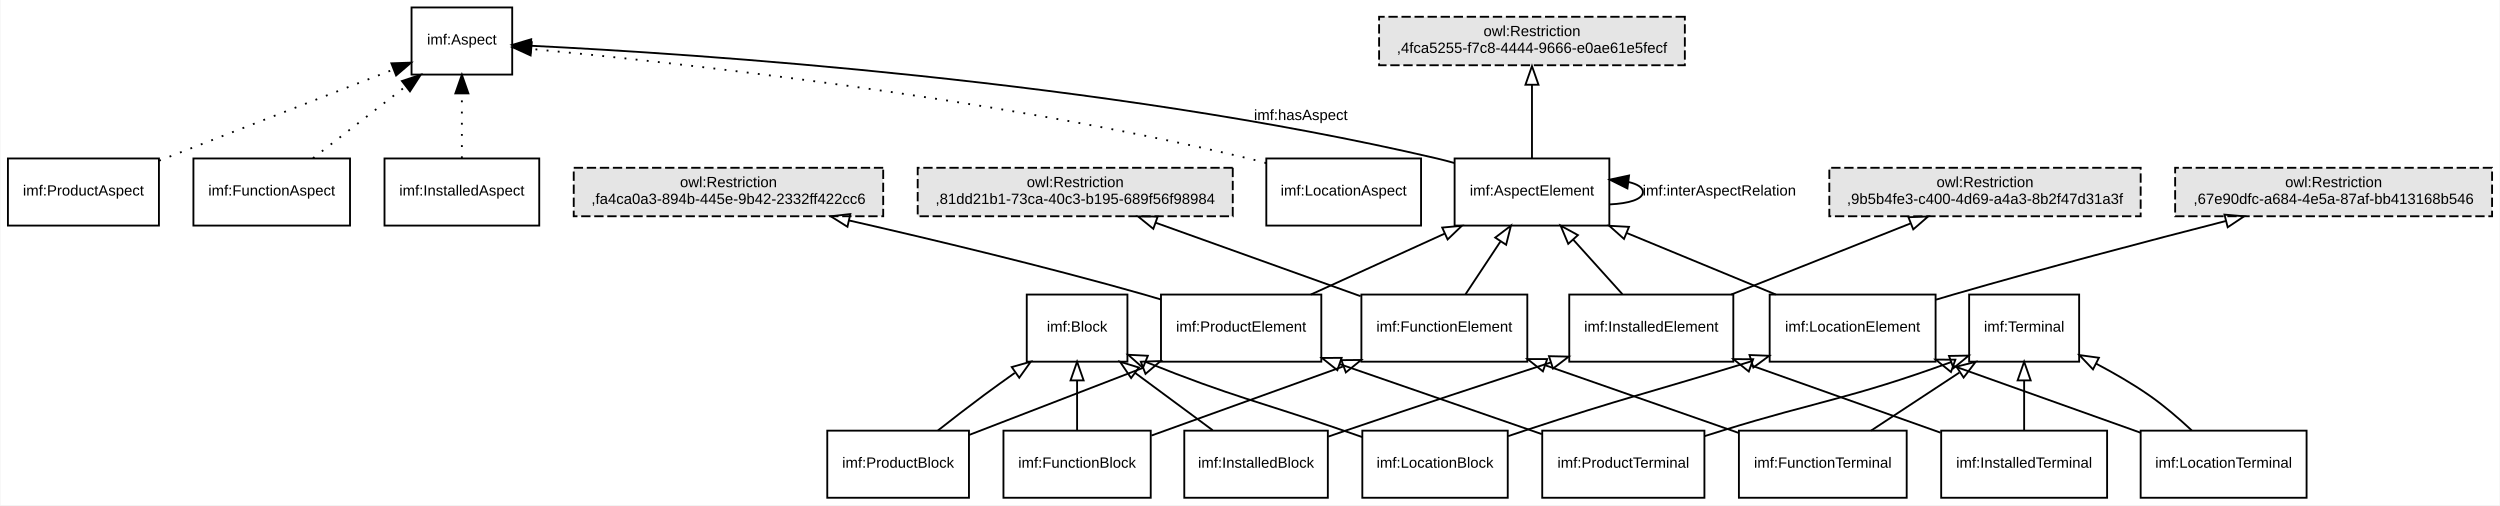
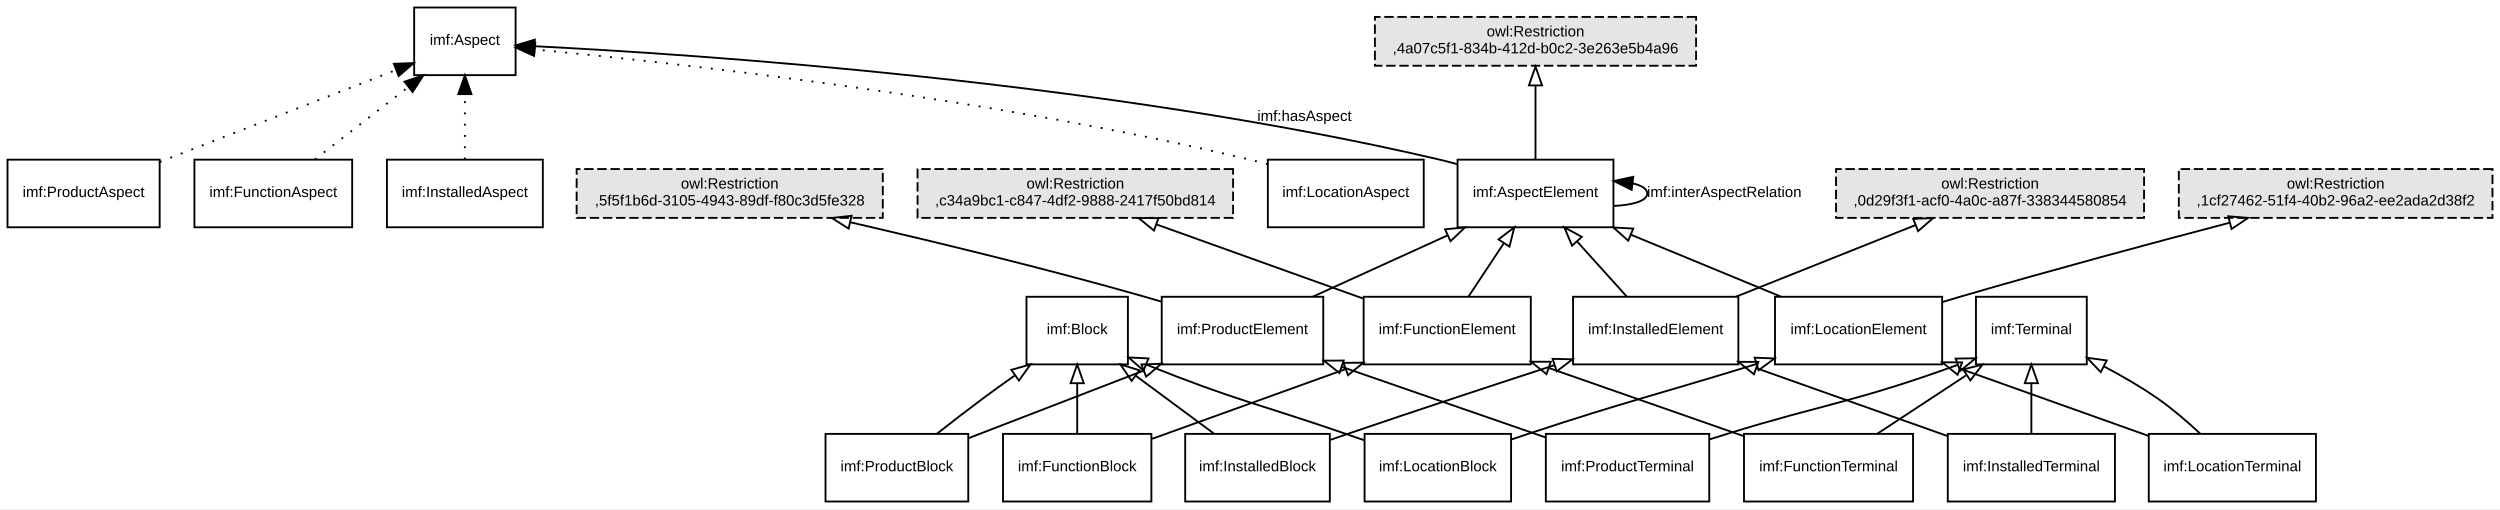
- <svg xmlns="http://www.w3.org/2000/svg" width="1341px" height="271px" viewBox="0.00 0.00 1340.50 271.00">
+ <svg xmlns="http://www.w3.org/2000/svg" width="1331px" height="271px" viewBox="0.00 0.00 1331.00 271.00">
  <g id="graph0" class="graph" transform="scale(1.0 1.0) rotate(0) translate(4 267)">
-     <polygon fill="white" stroke="transparent" points="-4,4 -4,-267 1336.5,-267 1336.5,4 -4,4" />
+     <polygon fill="white" stroke="transparent" points="-4,4 -4,-267 1327,-267 1327,4 -4,4" />
    <g id="node1" class="node">
      <polygon fill="none" stroke="black" points="183.5,-182 99.5,-182 99.5,-146 183.5,-146 183.5,-182" />
      <text text-anchor="middle" x="141.5" y="-162.1" font-family="Arial" font-size="8.00">imf:FunctionAspect</text>
    </g>
    <g id="node4" class="node">
      <polygon fill="none" stroke="black" points="270.5,-263 216.5,-263 216.5,-227 270.5,-227 270.5,-263" />
      <text text-anchor="middle" x="243.5" y="-243.1" font-family="Arial" font-size="8.00">imf:Aspect</text>
    </g>
-     <g id="edge27" class="edge">
+     <g id="edge28" class="edge">
      <path fill="none" stroke="black" stroke-dasharray="1,5" d="M163.63,-182.14C178.2,-193.43 197.46,-208.34 213.41,-220.7" />
      <polygon fill="black" stroke="black" points="211.36,-223.54 221.41,-226.89 215.65,-218 211.36,-223.54" />
    </g>
    <g id="node2" class="node">
      <polygon fill="none" stroke="black" points="285,-182 202,-182 202,-146 285,-146 285,-182" />
      <text text-anchor="middle" x="243.5" y="-162.1" font-family="Arial" font-size="8.00">imf:InstalledAspect</text>
    </g>
    <g id="edge6" class="edge">
      <path fill="none" stroke="black" stroke-dasharray="1,5" d="M243.5,-182.14C243.5,-192.29 243.5,-205.37 243.5,-216.88" />
      <polygon fill="black" stroke="black" points="240,-216.89 243.5,-226.89 247,-216.89 240,-216.89" />
    </g>
    <g id="node3" class="node">
-       <polygon fill="none" stroke="black" points="1018.5,-36 928.5,-36 928.5,0 1018.5,0 1018.5,-36" />
-       <text text-anchor="middle" x="973.5" y="-16.1" font-family="Arial" font-size="8.00">imf:FunctionTerminal</text>
+       <polygon fill="none" stroke="black" points="1014.5,-36 924.5,-36 924.5,0 1014.5,0 1014.5,-36" />
+       <text text-anchor="middle" x="969.5" y="-16.1" font-family="Arial" font-size="8.00">imf:FunctionTerminal</text>
+     </g>
+     <g id="node6" class="node">
+       <polygon fill="none" stroke="black" points="1107,-109 1048,-109 1048,-73 1107,-73 1107,-109" />
+       <text text-anchor="middle" x="1077.5" y="-89.1" font-family="Arial" font-size="8.00">imf:Terminal</text>
+     </g>
+     <g id="edge15" class="edge">
+       <path fill="none" stroke="black" d="M995.37,-36.01C1009.56,-45.33 1027.34,-57.03 1042.73,-67.14" />
+       <polygon fill="none" stroke="black" points="1041.19,-70.32 1051.47,-72.89 1045.03,-64.47 1041.19,-70.32" />
+     </g>
+     <g id="node13" class="node">
+       <polygon fill="none" stroke="black" points="811,-109 722,-109 722,-73 811,-73 811,-109" />
+       <text text-anchor="middle" x="766.5" y="-89.1" font-family="Arial" font-size="8.00">imf:FunctionElement</text>
+     </g>
+     <g id="edge19" class="edge">
+       <path fill="none" stroke="black" d="M924.45,-34.76C893.86,-45.46 853.23,-59.67 820.84,-70.99" />
+       <polygon fill="none" stroke="black" points="819.36,-67.8 811.08,-74.41 821.67,-74.41 819.36,-67.8" />
    </g>
    <g id="node5" class="node">
-       <polygon fill="none" stroke="black" points="1111,-109 1052,-109 1052,-73 1111,-73 1111,-109" />
-       <text text-anchor="middle" x="1081.5" y="-89.1" font-family="Arial" font-size="8.00">imf:Terminal</text>
+       <polygon fill="#e5e5e5" stroke="black" stroke-dasharray="5,2" points="1137.5,-177 973.5,-177 973.5,-151 1137.5,-151 1137.5,-177" />
+       <text text-anchor="middle" x="1055.5" y="-166.6" font-family="Arial" font-size="8.00">owl:Restriction</text>
+       <text text-anchor="middle" x="1055.5" y="-157.6" font-family="Arial" font-size="8.00">,0d29f3f1-acf0-4a0c-a87f-338344580854</text>
+     </g>
+     <g id="node7" class="node">
+       <polygon fill="none" stroke="black" points="511.5,-36 435.5,-36 435.5,0 511.5,0 511.5,-36" />
+       <text text-anchor="middle" x="473.5" y="-16.1" font-family="Arial" font-size="8.00">imf:ProductBlock</text>
+     </g>
+     <g id="node12" class="node">
+       <polygon fill="none" stroke="black" points="596.5,-109 542.5,-109 542.5,-73 596.5,-73 596.5,-109" />
+       <text text-anchor="middle" x="569.5" y="-89.1" font-family="Arial" font-size="8.00">imf:Block</text>
+     </g>
+     <g id="edge4" class="edge">
+       <path fill="none" stroke="black" d="M494.85,-36.09C502.55,-42.15 511.35,-48.97 519.5,-55 524.81,-58.93 530.5,-63.02 536.07,-66.97" />
+       <polygon fill="none" stroke="black" points="534.45,-70.11 544.65,-72.99 538.47,-64.38 534.45,-70.11" />
+     </g>
+     <g id="node22" class="node">
+       <polygon fill="none" stroke="black" points="700.5,-109 614.5,-109 614.5,-73 700.5,-73 700.5,-109" />
+       <text text-anchor="middle" x="657.5" y="-89.1" font-family="Arial" font-size="8.00">imf:ProductElement</text>
+     </g>
+     <g id="edge10" class="edge">
+       <path fill="none" stroke="black" d="M511.62,-33.71C538.6,-44.12 575.12,-58.21 604.87,-69.69" />
+       <polygon fill="none" stroke="black" points="603.68,-72.98 614.27,-73.32 606.2,-66.45 603.68,-72.98" />
+     </g>
+     <g id="node8" class="node">
+       <polygon fill="none" stroke="black" points="921.5,-109 833.5,-109 833.5,-73 921.5,-73 921.5,-109" />
+       <text text-anchor="middle" x="877.5" y="-89.1" font-family="Arial" font-size="8.00">imf:InstalledElement</text>
+     </g>
+     <g id="edge8" class="edge">
+       <path fill="none" stroke="black" d="M920.14,-109.01C949.12,-120.57 987.2,-135.76 1015.58,-147.08" />
+       <polygon fill="none" stroke="black" points="1014.61,-150.46 1025.19,-150.91 1017.2,-143.95 1014.61,-150.46" />
+     </g>
+     <g id="node18" class="node">
+       <polygon fill="none" stroke="black" points="855,-182 772,-182 772,-146 855,-146 855,-182" />
+       <text text-anchor="middle" x="813.5" y="-162.1" font-family="Arial" font-size="8.00">imf:AspectElement</text>
+     </g>
+     <g id="edge23" class="edge">
+       <path fill="none" stroke="black" d="M862.01,-109.19C854.07,-118 844.26,-128.87 835.55,-138.54" />
+       <polygon fill="none" stroke="black" points="832.95,-136.2 828.85,-145.97 838.15,-140.89 832.95,-136.2" />
+     </g>
+     <g id="node9" class="node">
+       <polygon fill="none" stroke="black" points="609,-36 530,-36 530,0 609,0 609,-36" />
+       <text text-anchor="middle" x="569.5" y="-16.1" font-family="Arial" font-size="8.00">imf:FunctionBlock</text>
+     </g>
+     <g id="edge2" class="edge">
+       <path fill="none" stroke="black" d="M569.5,-36.19C569.5,-44.21 569.5,-53.95 569.5,-62.93" />
+       <polygon fill="none" stroke="black" points="566,-62.97 569.5,-72.97 573,-62.97 566,-62.97" />
+     </g>
+     <g id="edge21" class="edge">
+       <path fill="none" stroke="black" d="M609.37,-33.37C638.91,-44.02 679.53,-58.66 712.07,-70.38" />
+       <polygon fill="none" stroke="black" points="711.29,-73.82 721.88,-73.92 713.66,-67.24 711.29,-73.82" />
+     </g>
+     <g id="node10" class="node">
+       <polygon fill="none" stroke="black" points="1229,-36 1140,-36 1140,0 1229,0 1229,-36" />
+       <text text-anchor="middle" x="1184.5" y="-16.1" font-family="Arial" font-size="8.00">imf:LocationTerminal</text>
+     </g>
+     <g id="edge26" class="edge">
+       <path fill="none" stroke="black" d="M1167.38,-36.14C1160.58,-42.48 1152.48,-49.46 1144.5,-55 1135.68,-61.13 1125.65,-66.91 1116.09,-71.95" />
+       <polygon fill="none" stroke="black" points="1114.43,-68.87 1107.12,-76.54 1117.61,-75.1 1114.43,-68.87" />
+     </g>
+     <g id="node23" class="node">
+       <polygon fill="none" stroke="black" points="1030,-109 941,-109 941,-73 1030,-73 1030,-109" />
+       <text text-anchor="middle" x="985.5" y="-89.1" font-family="Arial" font-size="8.00">imf:LocationElement</text>
+     </g>
+     <g id="edge18" class="edge">
+       <path fill="none" stroke="black" d="M1139.84,-34.93C1110.14,-45.53 1070.96,-59.51 1039.5,-70.73" />
+       <polygon fill="none" stroke="black" points="1038.25,-67.46 1030.01,-74.12 1040.61,-74.06 1038.25,-67.46" />
+     </g>
+     <g id="node11" class="node">
+       <polygon fill="none" stroke="black" points="754,-182 671,-182 671,-146 754,-146 754,-182" />
+       <text text-anchor="middle" x="712.5" y="-162.1" font-family="Arial" font-size="8.00">imf:LocationAspect</text>
+     </g>
+     <g id="edge24" class="edge">
+       <path fill="none" stroke="black" stroke-dasharray="1,5" d="M670.92,-179.52C667.75,-180.42 664.59,-181.26 661.5,-182 523.1,-215.06 354.47,-233.62 280.86,-240.67" />
+       <polygon fill="black" stroke="black" points="280.34,-237.2 270.71,-241.62 280.99,-244.17 280.34,-237.2" />
+     </g>
+     <g id="node17" class="node">
+       <polygon fill="#e5e5e5" stroke="black" stroke-dasharray="5,2" points="652.5,-177 484.5,-177 484.5,-151 652.5,-151 652.5,-177" />
+       <text text-anchor="middle" x="568.5" y="-166.6" font-family="Arial" font-size="8.00">owl:Restriction</text>
+       <text text-anchor="middle" x="568.5" y="-157.6" font-family="Arial" font-size="8.00">,c34a9bc1-c847-4df2-9888-2417f50bd814</text>
+     </g>
+     <g id="edge27" class="edge">
+       <path fill="none" stroke="black" d="M721.57,-108.11C688.69,-119.9 644.33,-135.81 611.83,-147.46" />
+       <polygon fill="none" stroke="black" points="610.38,-144.26 602.15,-150.93 612.74,-150.85 610.38,-144.26" />
+     </g>
+     <g id="edge25" class="edge">
+       <path fill="none" stroke="black" d="M777.88,-109.19C783.48,-117.65 790.34,-128.02 796.55,-137.39" />
+       <polygon fill="none" stroke="black" points="793.79,-139.56 802.23,-145.97 799.63,-135.7 793.79,-139.56" />
+     </g>
+     <g id="node14" class="node">
+       <polygon fill="none" stroke="black" points="800.5,-36 722.5,-36 722.5,0 800.5,0 800.5,-36" />
+       <text text-anchor="middle" x="761.5" y="-16.1" font-family="Arial" font-size="8.00">imf:LocationBlock</text>
    </g>
    <g id="edge13" class="edge">
-       <path fill="none" stroke="black" d="M999.37,-36.01C1013.56,-45.33 1031.34,-57.03 1046.73,-67.14" />
-       <polygon fill="none" stroke="black" points="1045.19,-70.32 1055.47,-72.89 1049.03,-64.47 1045.19,-70.32" />
+       <path fill="none" stroke="black" d="M722.45,-32.55C719.09,-33.72 715.73,-34.88 712.5,-36 667.74,-51.5 653.72,-53.78 606.17,-72.92" />
+       <polygon fill="none" stroke="black" points="604.82,-69.69 596.88,-76.7 607.46,-76.17 604.82,-69.69" />
+     </g>
+     <g id="edge29" class="edge">
+       <path fill="none" stroke="black" d="M800.74,-33.06C803.7,-34.07 806.65,-35.06 809.5,-36 862.91,-53.61 876.75,-56.47 930.5,-73 930.71,-73.06 930.92,-73.13 931.13,-73.19" />
+       <polygon fill="none" stroke="black" points="930.19,-76.57 940.78,-76.16 932.25,-69.88 930.19,-76.57" />
    </g>
    <g id="node15" class="node">
-       <polygon fill="none" stroke="black" points="815,-109 726,-109 726,-73 815,-73 815,-109" />
-       <text text-anchor="middle" x="770.5" y="-89.1" font-family="Arial" font-size="8.00">imf:FunctionElement</text>
-     </g>
-     <g id="edge17" class="edge">
-       <path fill="none" stroke="black" d="M928.45,-34.76C897.86,-45.46 857.23,-59.67 824.84,-70.99" />
-       <polygon fill="none" stroke="black" points="823.36,-67.8 815.08,-74.41 825.67,-74.41 823.36,-67.8" />
-     </g>
-     <g id="node6" class="node">
-       <polygon fill="#e5e5e5" stroke="black" stroke-dasharray="5,2" points="469.5,-177 303.5,-177 303.5,-151 469.5,-151 469.5,-177" />
-       <text text-anchor="middle" x="386.5" y="-166.6" font-family="Arial" font-size="8.00">owl:Restriction</text>
-       <text text-anchor="middle" x="386.5" y="-157.6" font-family="Arial" font-size="8.00">,fa4ca0a3-894b-445e-9b42-2332ff422cc6</text>
-     </g>
-     <g id="node7" class="node">
-       <polygon fill="none" stroke="black" points="515.5,-36 439.5,-36 439.5,0 515.5,0 515.5,-36" />
-       <text text-anchor="middle" x="477.5" y="-16.1" font-family="Arial" font-size="8.00">imf:ProductBlock</text>
-     </g>
-     <g id="node14" class="node">
-       <polygon fill="none" stroke="black" points="600.5,-109 546.5,-109 546.5,-73 600.5,-73 600.5,-109" />
-       <text text-anchor="middle" x="573.5" y="-89.1" font-family="Arial" font-size="8.00">imf:Block</text>
-     </g>
-     <g id="edge4" class="edge">
-       <path fill="none" stroke="black" d="M498.85,-36.09C506.55,-42.15 515.35,-48.97 523.5,-55 528.81,-58.93 534.5,-63.02 540.07,-66.97" />
-       <polygon fill="none" stroke="black" points="538.45,-70.11 548.65,-72.99 542.47,-64.38 538.45,-70.11" />
-     </g>
-     <g id="node22" class="node">
-       <polygon fill="none" stroke="black" points="704.5,-109 618.5,-109 618.5,-73 704.5,-73 704.5,-109" />
-       <text text-anchor="middle" x="661.5" y="-89.1" font-family="Arial" font-size="8.00">imf:ProductElement</text>
-     </g>
-     <g id="edge8" class="edge">
-       <path fill="none" stroke="black" d="M515.62,-33.71C542.6,-44.12 579.12,-58.21 608.87,-69.69" />
-       <polygon fill="none" stroke="black" points="607.68,-72.98 618.27,-73.32 610.2,-66.45 607.68,-72.98" />
-     </g>
-     <g id="node8" class="node">
-       <polygon fill="none" stroke="black" points="925.5,-109 837.5,-109 837.5,-73 925.5,-73 925.5,-109" />
-       <text text-anchor="middle" x="881.5" y="-89.1" font-family="Arial" font-size="8.00">imf:InstalledElement</text>
-     </g>
-     <g id="node19" class="node">
-       <polygon fill="none" stroke="black" points="859,-182 776,-182 776,-146 859,-146 859,-182" />
-       <text text-anchor="middle" x="817.5" y="-162.1" font-family="Arial" font-size="8.00">imf:AspectElement</text>
-     </g>
-     <g id="edge23" class="edge">
-       <path fill="none" stroke="black" d="M866.01,-109.19C858.07,-118 848.26,-128.87 839.55,-138.54" />
-       <polygon fill="none" stroke="black" points="836.95,-136.2 832.85,-145.97 842.15,-140.89 836.95,-136.2" />
-     </g>
-     <g id="node25" class="node">
-       <polygon fill="#e5e5e5" stroke="black" stroke-dasharray="5,2" points="1144,-177 977,-177 977,-151 1144,-151 1144,-177" />
-       <text text-anchor="middle" x="1060.5" y="-166.6" font-family="Arial" font-size="8.00">owl:Restriction</text>
-       <text text-anchor="middle" x="1060.5" y="-157.6" font-family="Arial" font-size="8.00">,9b5b4fe3-c400-4d69-a4a3-8b2f47d31a3f</text>
-     </g>
-     <g id="edge12" class="edge">
-       <path fill="none" stroke="black" d="M924.37,-109.01C953.52,-120.57 991.81,-135.76 1020.36,-147.08" />
-       <polygon fill="none" stroke="black" points="1019.43,-150.48 1030.02,-150.91 1022.02,-143.97 1019.43,-150.48" />
-     </g>
-     <g id="node9" class="node">
-       <polygon fill="none" stroke="black" points="613,-36 534,-36 534,0 613,0 613,-36" />
-       <text text-anchor="middle" x="573.5" y="-16.1" font-family="Arial" font-size="8.00">imf:FunctionBlock</text>
-     </g>
-     <g id="edge2" class="edge">
-       <path fill="none" stroke="black" d="M573.5,-36.19C573.5,-44.21 573.5,-53.95 573.5,-62.93" />
-       <polygon fill="none" stroke="black" points="570,-62.97 573.5,-72.97 577,-62.97 570,-62.97" />
-     </g>
-     <g id="edge20" class="edge">
-       <path fill="none" stroke="black" d="M613.37,-33.37C642.91,-44.02 683.53,-58.66 716.07,-70.38" />
-       <polygon fill="none" stroke="black" points="715.29,-73.82 725.88,-73.92 717.66,-67.24 715.29,-73.82" />
-     </g>
-     <g id="node10" class="node">
-       <polygon fill="none" stroke="black" points="1233,-36 1144,-36 1144,0 1233,0 1233,-36" />
-       <text text-anchor="middle" x="1188.5" y="-16.1" font-family="Arial" font-size="8.00">imf:LocationTerminal</text>
-     </g>
-     <g id="edge26" class="edge">
-       <path fill="none" stroke="black" d="M1171.38,-36.14C1164.58,-42.48 1156.48,-49.46 1148.5,-55 1139.68,-61.13 1129.65,-66.91 1120.09,-71.95" />
-       <polygon fill="none" stroke="black" points="1118.43,-68.87 1111.12,-76.54 1121.61,-75.1 1118.43,-68.87" />
-     </g>
-     <g id="node23" class="node">
-       <polygon fill="none" stroke="black" points="1034,-109 945,-109 945,-73 1034,-73 1034,-109" />
-       <text text-anchor="middle" x="989.5" y="-89.1" font-family="Arial" font-size="8.00">imf:LocationElement</text>
-     </g>
-     <g id="edge15" class="edge">
-       <path fill="none" stroke="black" d="M1143.84,-34.93C1114.14,-45.53 1074.96,-59.51 1043.5,-70.73" />
-       <polygon fill="none" stroke="black" points="1042.25,-67.46 1034.01,-74.12 1044.61,-74.06 1042.25,-67.46" />
-     </g>
-     <g id="node11" class="node">
-       <polygon fill="#e5e5e5" stroke="black" stroke-dasharray="5,2" points="1332.5,-177 1162.5,-177 1162.5,-151 1332.5,-151 1332.5,-177" />
-       <text text-anchor="middle" x="1247.5" y="-166.6" font-family="Arial" font-size="8.00">owl:Restriction</text>
-       <text text-anchor="middle" x="1247.5" y="-157.6" font-family="Arial" font-size="8.00">,67e90dfc-a684-4e5a-87af-bb413168b546</text>
-     </g>
-     <g id="node12" class="node">
-       <polygon fill="none" stroke="black" points="758,-182 675,-182 675,-146 758,-146 758,-182" />
-       <text text-anchor="middle" x="716.5" y="-162.1" font-family="Arial" font-size="8.00">imf:LocationAspect</text>
-     </g>
-     <g id="edge24" class="edge">
-       <path fill="none" stroke="black" stroke-dasharray="1,5" d="M674.92,-179.52C671.75,-180.43 668.59,-181.26 665.5,-182 525.61,-215.32 355.11,-233.77 280.95,-240.73" />
-       <polygon fill="black" stroke="black" points="280.36,-237.27 270.72,-241.67 281,-244.24 280.36,-237.27" />
-     </g>
-     <g id="node13" class="node">
-       <polygon fill="#e5e5e5" stroke="black" stroke-dasharray="5,2" points="657,-177 488,-177 488,-151 657,-151 657,-177" />
-       <text text-anchor="middle" x="572.5" y="-166.6" font-family="Arial" font-size="8.00">owl:Restriction</text>
-       <text text-anchor="middle" x="572.5" y="-157.6" font-family="Arial" font-size="8.00">,81dd21b1-73ca-40c3-b195-689f56f98984</text>
-     </g>
-     <g id="edge18" class="edge">
-       <path fill="none" stroke="black" d="M725.57,-108.11C692.69,-119.9 648.33,-135.81 615.83,-147.46" />
-       <polygon fill="none" stroke="black" points="614.38,-144.26 606.15,-150.93 616.74,-150.85 614.38,-144.26" />
-     </g>
-     <g id="edge25" class="edge">
-       <path fill="none" stroke="black" d="M781.88,-109.19C787.48,-117.65 794.34,-128.02 800.55,-137.39" />
-       <polygon fill="none" stroke="black" points="797.79,-139.56 806.23,-145.97 803.63,-135.7 797.79,-139.56" />
-     </g>
-     <g id="node16" class="node">
-       <polygon fill="#e5e5e5" stroke="black" stroke-dasharray="5,2" points="899.5,-258 735.5,-258 735.5,-232 899.5,-232 899.5,-258" />
-       <text text-anchor="middle" x="817.5" y="-247.6" font-family="Arial" font-size="8.00">owl:Restriction</text>
-       <text text-anchor="middle" x="817.5" y="-238.6" font-family="Arial" font-size="8.00">,4fca5255-f7c8-4444-9666-e0ae61e5fecf</text>
-     </g>
-     <g id="node17" class="node">
-       <polygon fill="none" stroke="black" points="804.5,-36 726.5,-36 726.5,0 804.5,0 804.5,-36" />
-       <text text-anchor="middle" x="765.5" y="-16.1" font-family="Arial" font-size="8.00">imf:LocationBlock</text>
-     </g>
-     <g id="edge10" class="edge">
-       <path fill="none" stroke="black" d="M726.45,-32.55C723.09,-33.72 719.73,-34.88 716.5,-36 671.74,-51.5 657.72,-53.78 610.17,-72.92" />
-       <polygon fill="none" stroke="black" points="608.82,-69.69 600.88,-76.7 611.46,-76.17 608.82,-69.69" />
-     </g>
-     <g id="edge29" class="edge">
-       <path fill="none" stroke="black" d="M804.74,-33.06C807.7,-34.07 810.65,-35.06 813.5,-36 866.91,-53.61 880.75,-56.47 934.5,-73 934.71,-73.06 934.92,-73.13 935.13,-73.19" />
-       <polygon fill="none" stroke="black" points="934.19,-76.57 944.78,-76.16 936.25,-69.88 934.19,-76.57" />
-     </g>
-     <g id="node18" class="node">
      <polygon fill="none" stroke="black" points="81,-182 0,-182 0,-146 81,-146 81,-182" />
      <text text-anchor="middle" x="40.5" y="-162.1" font-family="Arial" font-size="8.00">imf:ProductAspect</text>
    </g>
    <g id="edge5" class="edge">
      <path fill="none" stroke="black" stroke-dasharray="1,5" d="M81.09,-180.8C117.79,-195.08 171.35,-215.92 206.79,-229.71" />
      <polygon fill="black" stroke="black" points="205.69,-233.04 216.28,-233.41 208.23,-226.52 205.69,-233.04" />
    </g>
-     <g id="edge19" class="edge">
-       <path fill="none" stroke="black" d="M775.93,-179.55C772.76,-180.45 769.59,-181.28 766.5,-182 587.44,-223.86 366.95,-238.21 280.62,-242.44" />
-       <polygon fill="black" stroke="black" points="280.36,-238.95 270.54,-242.92 280.69,-245.95 280.36,-238.95" />
-       <text text-anchor="middle" x="693.5" y="-202.6" font-family="Arial" font-size="8.00">imf:hasAspect</text>
-     </g>
-     <g id="edge28" class="edge">
-       <path fill="none" stroke="black" d="M817.5,-182.14C817.5,-193.65 817.5,-208.94 817.5,-221.44" />
-       <polygon fill="none" stroke="black" points="814,-221.54 817.5,-231.54 821,-221.54 814,-221.54" />
+     <g id="node16" class="node">
+       <polygon fill="#e5e5e5" stroke="black" stroke-dasharray="5,2" points="1323,-177 1156,-177 1156,-151 1323,-151 1323,-177" />
+       <text text-anchor="middle" x="1239.5" y="-166.6" font-family="Arial" font-size="8.00">owl:Restriction</text>
+       <text text-anchor="middle" x="1239.5" y="-157.6" font-family="Arial" font-size="8.00">,1cf27462-51f4-40b2-96a2-ee2ada2d38f2</text>
+     </g>
+     <g id="edge20" class="edge">
+       <path fill="none" stroke="black" d="M771.93,-179.55C768.76,-180.45 765.59,-181.28 762.5,-182 585.02,-223.56 366.52,-238.07 280.65,-242.39" />
+       <polygon fill="black" stroke="black" points="280.42,-238.9 270.61,-242.88 280.76,-245.89 280.42,-238.9" />
+       <text text-anchor="middle" x="690.5" y="-202.6" font-family="Arial" font-size="8.00">imf:hasAspect</text>
+     </g>
+     <g id="edge12" class="edge">
+       <path fill="none" stroke="black" d="M855.21,-157.36C865.41,-157.85 873,-160.06 873,-164 873,-166.46 870.03,-168.25 865.32,-169.36" />
+       <polygon fill="black" stroke="black" points="864.69,-165.92 855.21,-170.64 865.57,-172.86 864.69,-165.92" />
+       <text text-anchor="middle" x="914" y="-162.1" font-family="Arial" font-size="8.00">imf:interAspectRelation</text>
+     </g>
+     <g id="node25" class="node">
+       <polygon fill="#e5e5e5" stroke="black" stroke-dasharray="5,2" points="899,-258 728,-258 728,-232 899,-232 899,-258" />
+       <text text-anchor="middle" x="813.5" y="-247.6" font-family="Arial" font-size="8.00">owl:Restriction</text>
+       <text text-anchor="middle" x="813.5" y="-238.6" font-family="Arial" font-size="8.00">,4a07c5f1-834b-412d-b0c2-3e263e5b4a96</text>
    </g>
    <g id="edge9" class="edge">
-       <path fill="none" stroke="black" d="M859.21,-157.36C869.41,-157.85 877,-160.06 877,-164 877,-166.46 874.03,-168.25 869.32,-169.36" />
-       <polygon fill="black" stroke="black" points="868.69,-165.92 859.21,-170.64 869.57,-172.86 868.69,-165.92" />
-       <text text-anchor="middle" x="918" y="-162.1" font-family="Arial" font-size="8.00">imf:interAspectRelation</text>
+       <path fill="none" stroke="black" d="M813.5,-182.14C813.5,-193.65 813.5,-208.94 813.5,-221.44" />
+       <polygon fill="none" stroke="black" points="810,-221.54 813.5,-231.54 817,-221.54 810,-221.54" />
+     </g>
+     <g id="node19" class="node">
+       <polygon fill="none" stroke="black" points="704,-36 627,-36 627,0 704,0 704,-36" />
+       <text text-anchor="middle" x="665.5" y="-16.1" font-family="Arial" font-size="8.00">imf:InstalledBlock</text>
+     </g>
+     <g id="edge14" class="edge">
+       <path fill="none" stroke="black" d="M704.25,-32.81C707.37,-33.9 710.49,-34.97 713.5,-36 750.13,-48.52 791.54,-62.15 823.58,-72.58" />
+       <polygon fill="none" stroke="black" points="822.62,-75.95 833.21,-75.71 824.78,-69.29 822.62,-75.95" />
+     </g>
+     <g id="edge7" class="edge">
+       <path fill="none" stroke="black" d="M642.26,-36.19C629.76,-45.43 614.18,-56.96 600.64,-66.97" />
+       <polygon fill="none" stroke="black" points="598.48,-64.21 592.52,-72.97 602.65,-69.84 598.48,-64.21" />
    </g>
    <g id="node20" class="node">
-       <polygon fill="none" stroke="black" points="708,-36 631,-36 631,0 708,0 708,-36" />
-       <text text-anchor="middle" x="669.5" y="-16.1" font-family="Arial" font-size="8.00">imf:InstalledBlock</text>
+       <polygon fill="#e5e5e5" stroke="black" stroke-dasharray="5,2" points="466,-177 303,-177 303,-151 466,-151 466,-177" />
+       <text text-anchor="middle" x="384.5" y="-166.6" font-family="Arial" font-size="8.00">owl:Restriction</text>
+       <text text-anchor="middle" x="384.5" y="-157.6" font-family="Arial" font-size="8.00">,5f5f1b6d-3105-4943-89df-f80c3d5fe328</text>
+     </g>
+     <g id="node21" class="node">
+       <polygon fill="none" stroke="black" points="906,-36 819,-36 819,0 906,0 906,-36" />
+       <text text-anchor="middle" x="862.5" y="-16.1" font-family="Arial" font-size="8.00">imf:ProductTerminal</text>
+     </g>
+     <g id="edge17" class="edge">
+       <path fill="none" stroke="black" d="M906.15,-33.08C909.31,-34.07 912.45,-35.06 915.5,-36 967.54,-52.11 983.87,-52.95 1038.32,-72.77" />
+       <polygon fill="none" stroke="black" points="1037.19,-76.08 1047.78,-76.26 1039.61,-69.52 1037.19,-76.08" />
+     </g>
+     <g id="edge1" class="edge">
+       <path fill="none" stroke="black" d="M818.77,-34.14C787.09,-45.12 744.1,-60.01 710.47,-71.65" />
+       <polygon fill="none" stroke="black" points="709.11,-68.42 700.81,-75 711.4,-75.04 709.11,-68.42" />
+     </g>
+     <g id="edge31" class="edge">
+       <path fill="none" stroke="black" d="M694.87,-109.01C716.41,-118.81 743.7,-131.23 766.68,-141.69" />
+       <polygon fill="none" stroke="black" points="765.35,-144.93 775.9,-145.89 768.25,-138.56 765.35,-144.93" />
    </g>
    <g id="edge11" class="edge">
-       <path fill="none" stroke="black" d="M708.25,-32.81C711.37,-33.9 714.49,-34.97 717.5,-36 754.13,-48.52 795.54,-62.15 827.58,-72.58" />
-       <polygon fill="none" stroke="black" points="826.62,-75.95 837.21,-75.71 828.78,-69.29 826.62,-75.95" />
-     </g>
-     <g id="edge7" class="edge">
-       <path fill="none" stroke="black" d="M646.26,-36.19C633.76,-45.43 618.18,-56.96 604.64,-66.97" />
-       <polygon fill="none" stroke="black" points="602.48,-64.21 596.52,-72.97 606.65,-69.84 602.48,-64.21" />
-     </g>
-     <g id="node21" class="node">
-       <polygon fill="none" stroke="black" points="910,-36 823,-36 823,0 910,0 910,-36" />
-       <text text-anchor="middle" x="866.5" y="-16.1" font-family="Arial" font-size="8.00">imf:ProductTerminal</text>
-     </g>
-     <g id="edge14" class="edge">
-       <path fill="none" stroke="black" d="M910.15,-33.08C913.31,-34.07 916.45,-35.06 919.5,-36 971.54,-52.11 987.87,-52.95 1042.32,-72.77" />
-       <polygon fill="none" stroke="black" points="1041.19,-76.08 1051.78,-76.26 1043.61,-69.52 1041.19,-76.08" />
-     </g>
-     <g id="edge1" class="edge">
-       <path fill="none" stroke="black" d="M822.77,-34.14C791.09,-45.12 748.1,-60.01 714.47,-71.65" />
-       <polygon fill="none" stroke="black" points="713.11,-68.42 704.81,-75 715.4,-75.04 713.11,-68.42" />
-     </g>
-     <g id="edge21" class="edge">
-       <path fill="none" stroke="black" d="M618.45,-106.36C615.43,-107.28 612.42,-108.17 609.5,-109 556.6,-124.03 495.9,-138.55 451.2,-148.74" />
-       <polygon fill="none" stroke="black" points="450.32,-145.36 441.34,-150.98 451.87,-152.18 450.32,-145.36" />
-     </g>
-     <g id="edge31" class="edge">
-       <path fill="none" stroke="black" d="M698.87,-109.01C720.41,-118.81 747.7,-131.23 770.68,-141.69" />
-       <polygon fill="none" stroke="black" points="769.35,-144.93 779.9,-145.89 772.25,-138.56 769.35,-144.93" />
+       <path fill="none" stroke="black" d="M614.45,-106.35C611.43,-107.28 608.42,-108.17 605.5,-109 553.06,-123.95 492.91,-138.48 448.61,-148.7" />
+       <polygon fill="none" stroke="black" points="447.81,-145.29 438.84,-150.94 449.37,-152.11 447.81,-145.29" />
    </g>
    <g id="edge16" class="edge">
-       <path fill="none" stroke="black" d="M1034.24,-106.26C1037.37,-107.2 1040.48,-108.13 1043.5,-109 1092.59,-123.22 1148.75,-137.97 1189.71,-148.46" />
-       <polygon fill="none" stroke="black" points="1188.96,-151.88 1199.51,-150.97 1190.69,-145.1 1188.96,-151.88" />
+       <path fill="none" stroke="black" d="M1030.25,-106.24C1033.37,-107.19 1036.48,-108.12 1039.5,-109 1087.71,-123.09 1142.85,-137.88 1183,-148.41" />
+       <polygon fill="none" stroke="black" points="1182.31,-151.85 1192.87,-150.99 1184.09,-145.08 1182.31,-151.85" />
    </g>
    <g id="edge22" class="edge">
-       <path fill="none" stroke="black" d="M948.3,-109.01C924.33,-118.9 893.92,-131.46 868.45,-141.97" />
-       <polygon fill="none" stroke="black" points="866.87,-138.84 858.96,-145.89 869.54,-145.31 866.87,-138.84" />
+       <path fill="none" stroke="black" d="M944.3,-109.01C920.33,-118.9 889.92,-131.46 864.45,-141.97" />
+       <polygon fill="none" stroke="black" points="862.87,-138.84 854.96,-145.89 865.54,-145.31 862.87,-138.84" />
    </g>
    <g id="node24" class="node">
-       <polygon fill="none" stroke="black" points="1126,-36 1037,-36 1037,0 1126,0 1126,-36" />
-       <text text-anchor="middle" x="1081.5" y="-16.1" font-family="Arial" font-size="8.00">imf:InstalledTerminal</text>
+       <polygon fill="none" stroke="black" points="1122,-36 1033,-36 1033,0 1122,0 1122,-36" />
+       <text text-anchor="middle" x="1077.5" y="-16.1" font-family="Arial" font-size="8.00">imf:InstalledTerminal</text>
    </g>
    <g id="edge30" class="edge">
-       <path fill="none" stroke="black" d="M1081.5,-36.19C1081.5,-44.21 1081.5,-53.95 1081.5,-62.93" />
-       <polygon fill="none" stroke="black" points="1078,-62.97 1081.5,-72.97 1085,-62.97 1078,-62.97" />
+       <path fill="none" stroke="black" d="M1077.5,-36.19C1077.5,-44.21 1077.5,-53.95 1077.5,-62.93" />
+       <polygon fill="none" stroke="black" points="1074,-62.97 1077.5,-72.97 1081,-62.97 1074,-62.97" />
    </g>
    <g id="edge3" class="edge">
-       <path fill="none" stroke="black" d="M1036.62,-34.93C1006.56,-45.6 966.84,-59.71 935.11,-70.97" />
-       <polygon fill="none" stroke="black" points="933.8,-67.72 925.55,-74.36 936.14,-74.32 933.8,-67.72" />
+       <path fill="none" stroke="black" d="M1032.62,-34.93C1002.56,-45.6 962.84,-59.71 931.11,-70.97" />
+       <polygon fill="none" stroke="black" points="929.8,-67.72 921.55,-74.36 932.14,-74.32 929.8,-67.72" />
    </g>
  </g>
</svg>
